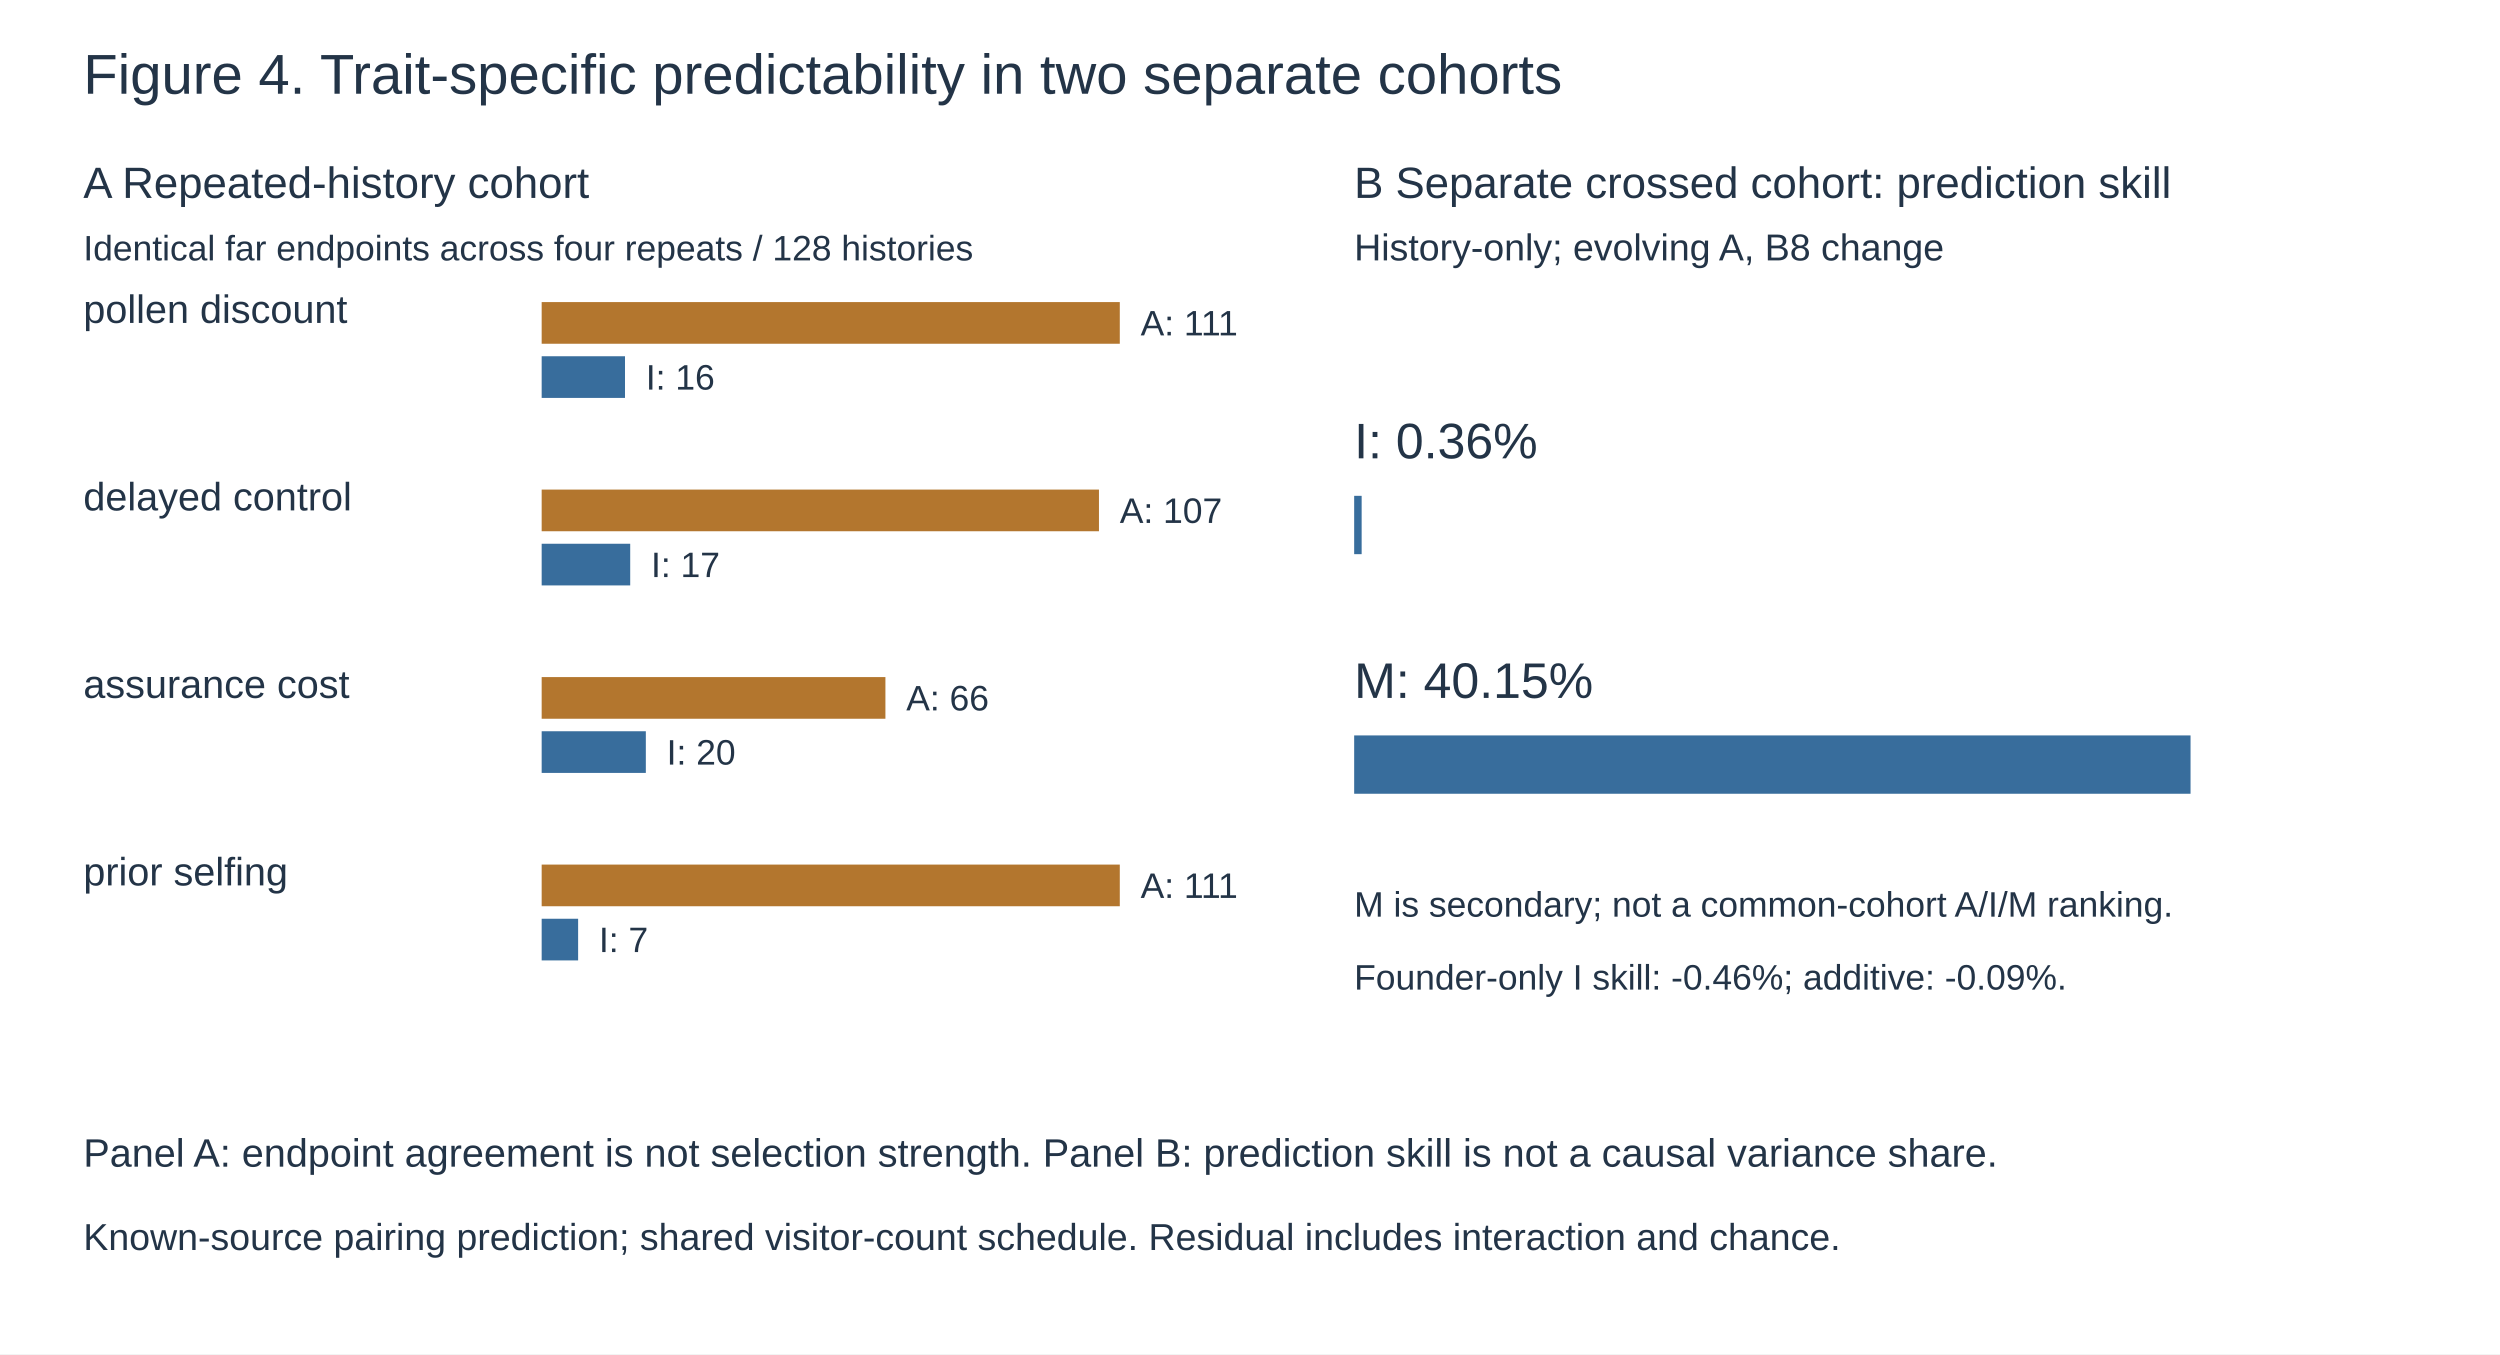
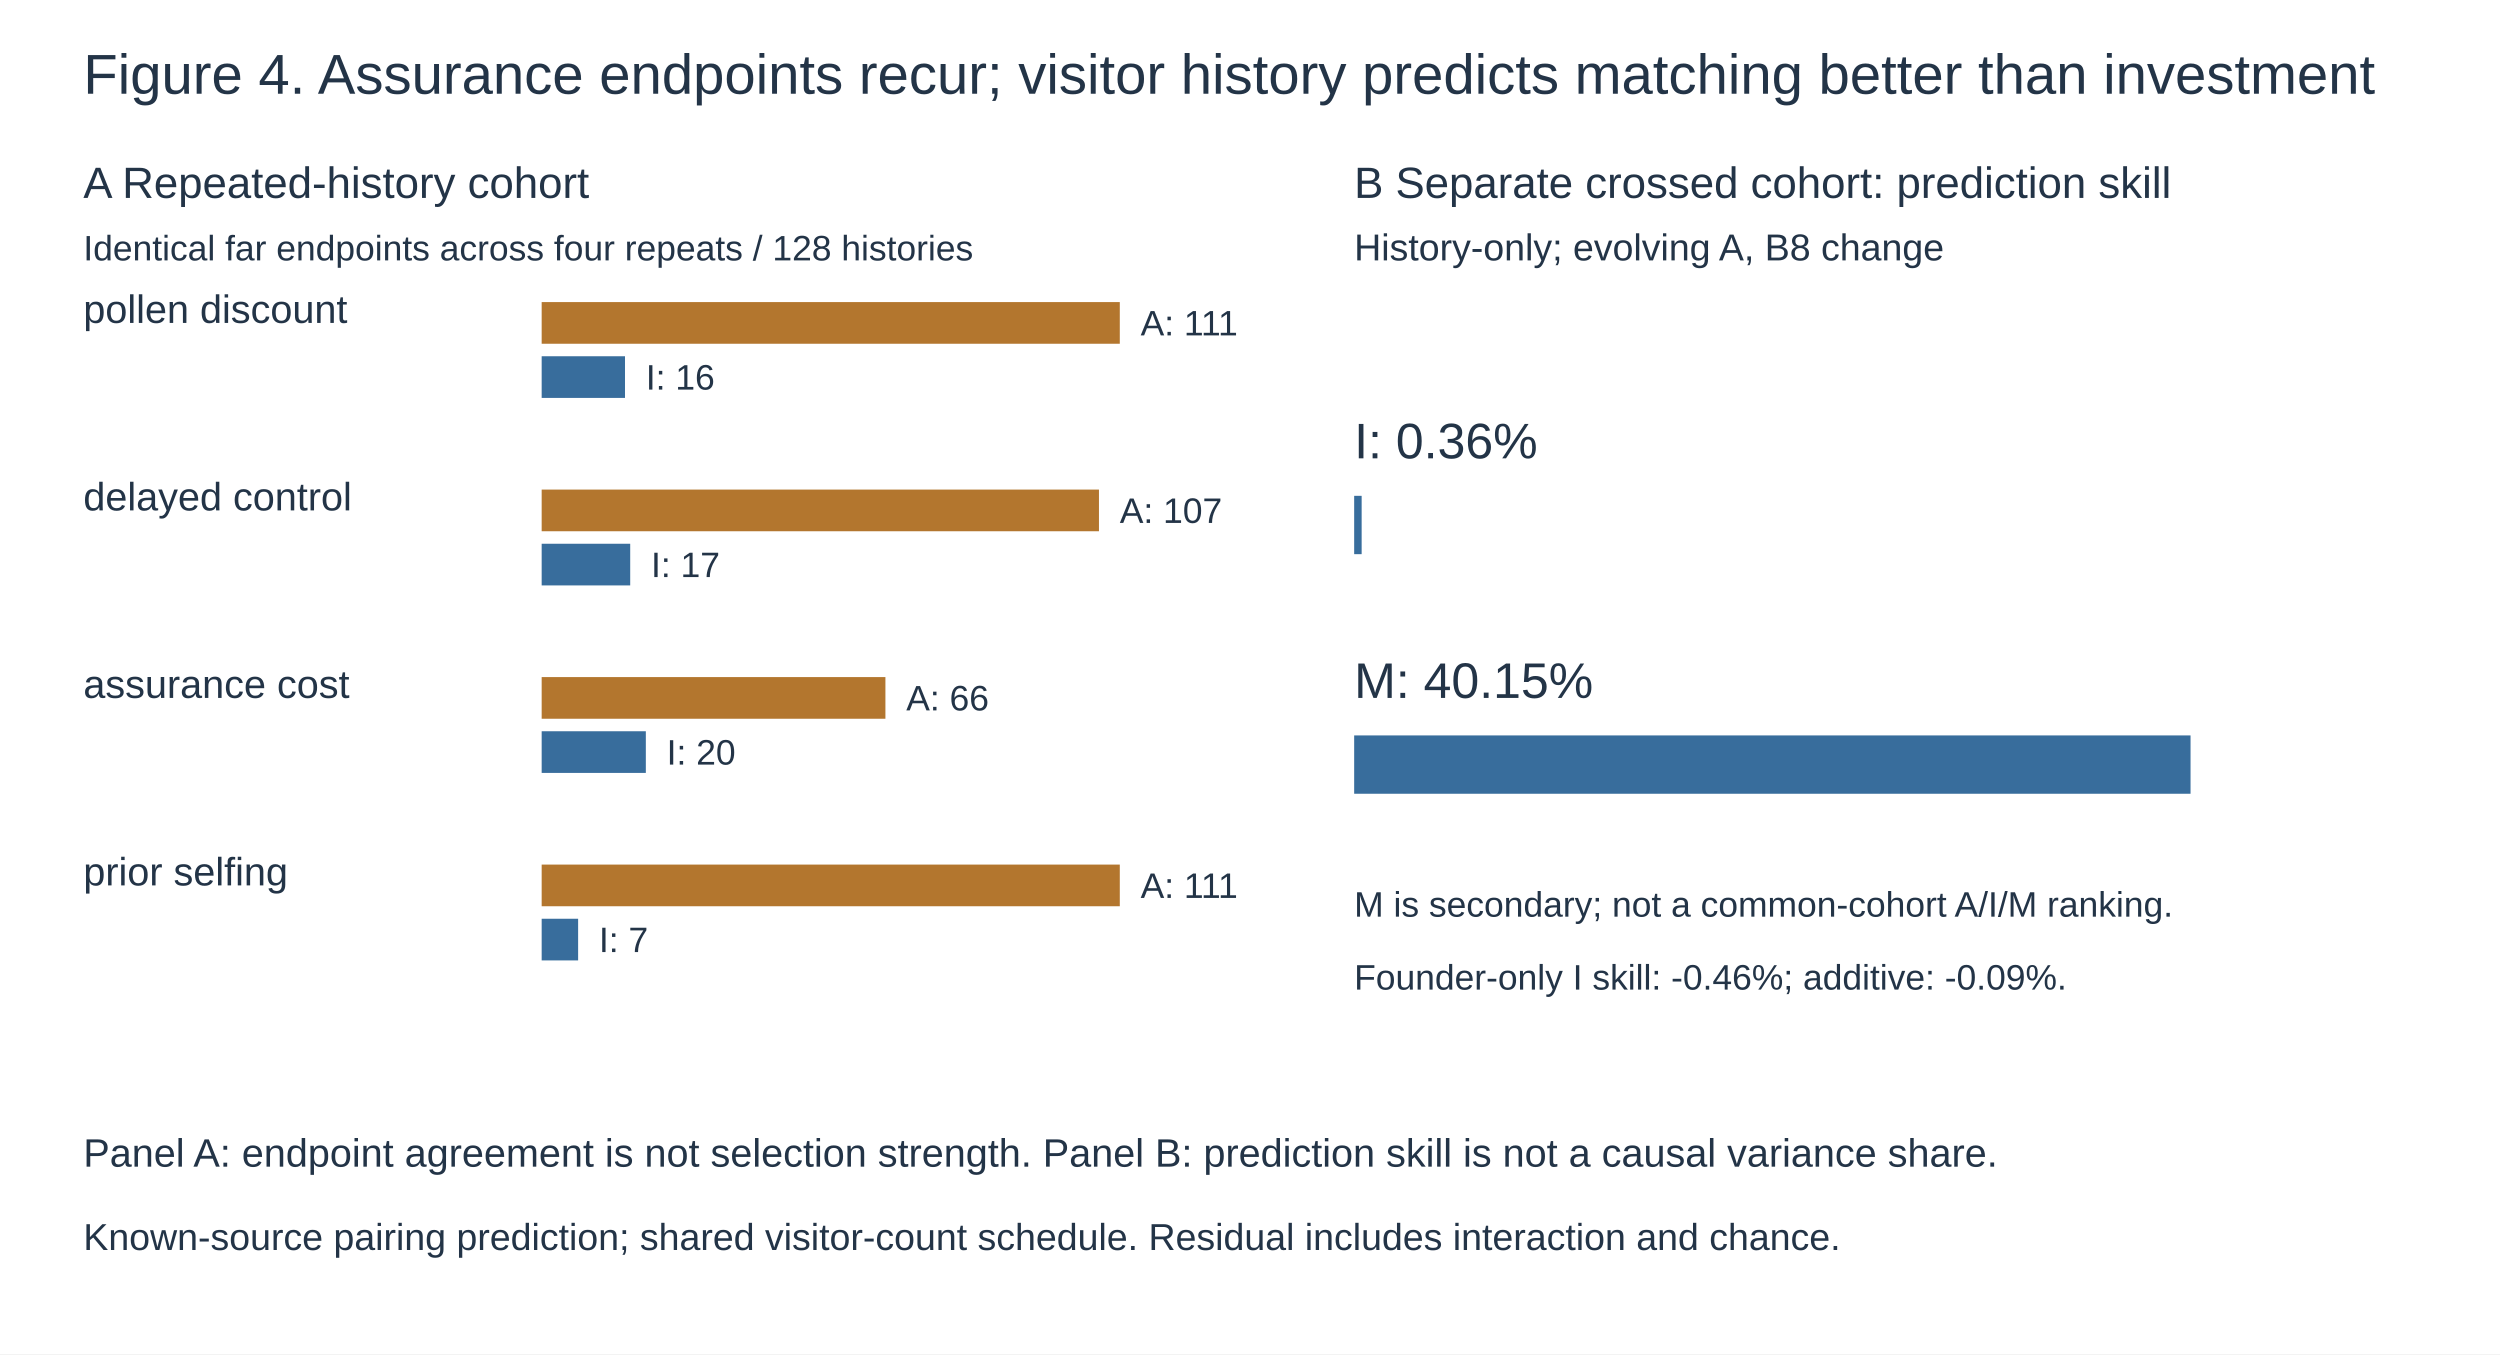
<svg xmlns="http://www.w3.org/2000/svg" width="1200" height="650" viewBox="0 0 1200 650" role="img">
  <rect width="1200" height="650" fill="white" />
-   <text x="40" y="45" font-size="27" fill="#233447" font-family="Arial, sans-serif">Figure 4. Trait-specific predictability in two separate cohorts</text>
+   <text x="40" y="45" font-size="27" fill="#233447" font-family="Arial, sans-serif">Figure 4. Assurance endpoints recur; visitor history predicts matching better than investment</text>
  <text x="40" y="95" font-size="21" fill="#233447" font-family="Arial, sans-serif">A  Repeated-history cohort</text>
  <text x="40" y="125" font-size="17" fill="#233447" font-family="Arial, sans-serif">Identical far endpoints across four repeats / 128 histories</text>
  <text x="40" y="155" font-size="19" fill="#233447" font-family="Arial, sans-serif">pollen discount</text>
  <rect x="260" y="145" width="277.5" height="20" fill="#b3762e" data-trait="A" data-value="111" />
  <text x="547.5" y="161" font-size="17" fill="#233447" font-family="Arial, sans-serif">A: 111</text>
  <rect x="260" y="171" width="40.0" height="20" fill="#386d9c" data-trait="I" data-value="16" />
  <text x="310.0" y="187" font-size="17" fill="#233447" font-family="Arial, sans-serif">I: 16</text>
  <text x="40" y="245" font-size="19" fill="#233447" font-family="Arial, sans-serif">delayed control</text>
  <rect x="260" y="235" width="267.5" height="20" fill="#b3762e" data-trait="A" data-value="107" />
  <text x="537.5" y="251" font-size="17" fill="#233447" font-family="Arial, sans-serif">A: 107</text>
  <rect x="260" y="261" width="42.5" height="20" fill="#386d9c" data-trait="I" data-value="17" />
  <text x="312.5" y="277" font-size="17" fill="#233447" font-family="Arial, sans-serif">I: 17</text>
  <text x="40" y="335" font-size="19" fill="#233447" font-family="Arial, sans-serif">assurance cost</text>
  <rect x="260" y="325" width="165.0" height="20" fill="#b3762e" data-trait="A" data-value="66" />
  <text x="435.0" y="341" font-size="17" fill="#233447" font-family="Arial, sans-serif">A: 66</text>
  <rect x="260" y="351" width="50.0" height="20" fill="#386d9c" data-trait="I" data-value="20" />
  <text x="320.0" y="367" font-size="17" fill="#233447" font-family="Arial, sans-serif">I: 20</text>
  <text x="40" y="425" font-size="19" fill="#233447" font-family="Arial, sans-serif">prior selfing</text>
  <rect x="260" y="415" width="277.5" height="20" fill="#b3762e" data-trait="A" data-value="111" />
  <text x="547.5" y="431" font-size="17" fill="#233447" font-family="Arial, sans-serif">A: 111</text>
  <rect x="260" y="441" width="17.5" height="20" fill="#386d9c" data-trait="I" data-value="7" />
  <text x="287.5" y="457" font-size="17" fill="#233447" font-family="Arial, sans-serif">I: 7</text>
  <text x="650" y="95" font-size="21" fill="#233447" font-family="Arial, sans-serif">B  Separate crossed cohort: prediction skill</text>
  <text x="650" y="125" font-size="18" fill="#233447" font-family="Arial, sans-serif">History-only; evolving A, B8 change</text>
  <text x="650" y="220" font-size="24" fill="#233447" font-family="Arial, sans-serif">I: 0.36%</text>
  <rect x="650" y="238" width="3.591" height="28" fill="#386d9c" data-trait="I" data-skill="0.3590596591794837" />
  <text x="650" y="335" font-size="24" fill="#233447" font-family="Arial, sans-serif">M: 40.15%</text>
  <rect x="650" y="353" width="401.462" height="28" fill="#386d9c" data-trait="M" data-skill="40.14623432390878" />
  <text x="650" y="440" font-size="17" fill="#233447" font-family="Arial, sans-serif">M is secondary; not a common-cohort A/I/M ranking.</text>
  <text x="650" y="475" font-size="17" fill="#233447" font-family="Arial, sans-serif">Founder-only I skill: -0.46%; additive: -0.09%.</text>
  <text x="40" y="560" font-size="19" fill="#233447" font-family="Arial, sans-serif">Panel A: endpoint agreement is not selection strength. Panel B: prediction skill is not a causal variance share.</text>
  <text x="40" y="600" font-size="18" fill="#233447" font-family="Arial, sans-serif">Known-source pairing prediction; shared visitor-count schedule. Residual includes interaction and chance.</text>
</svg>
